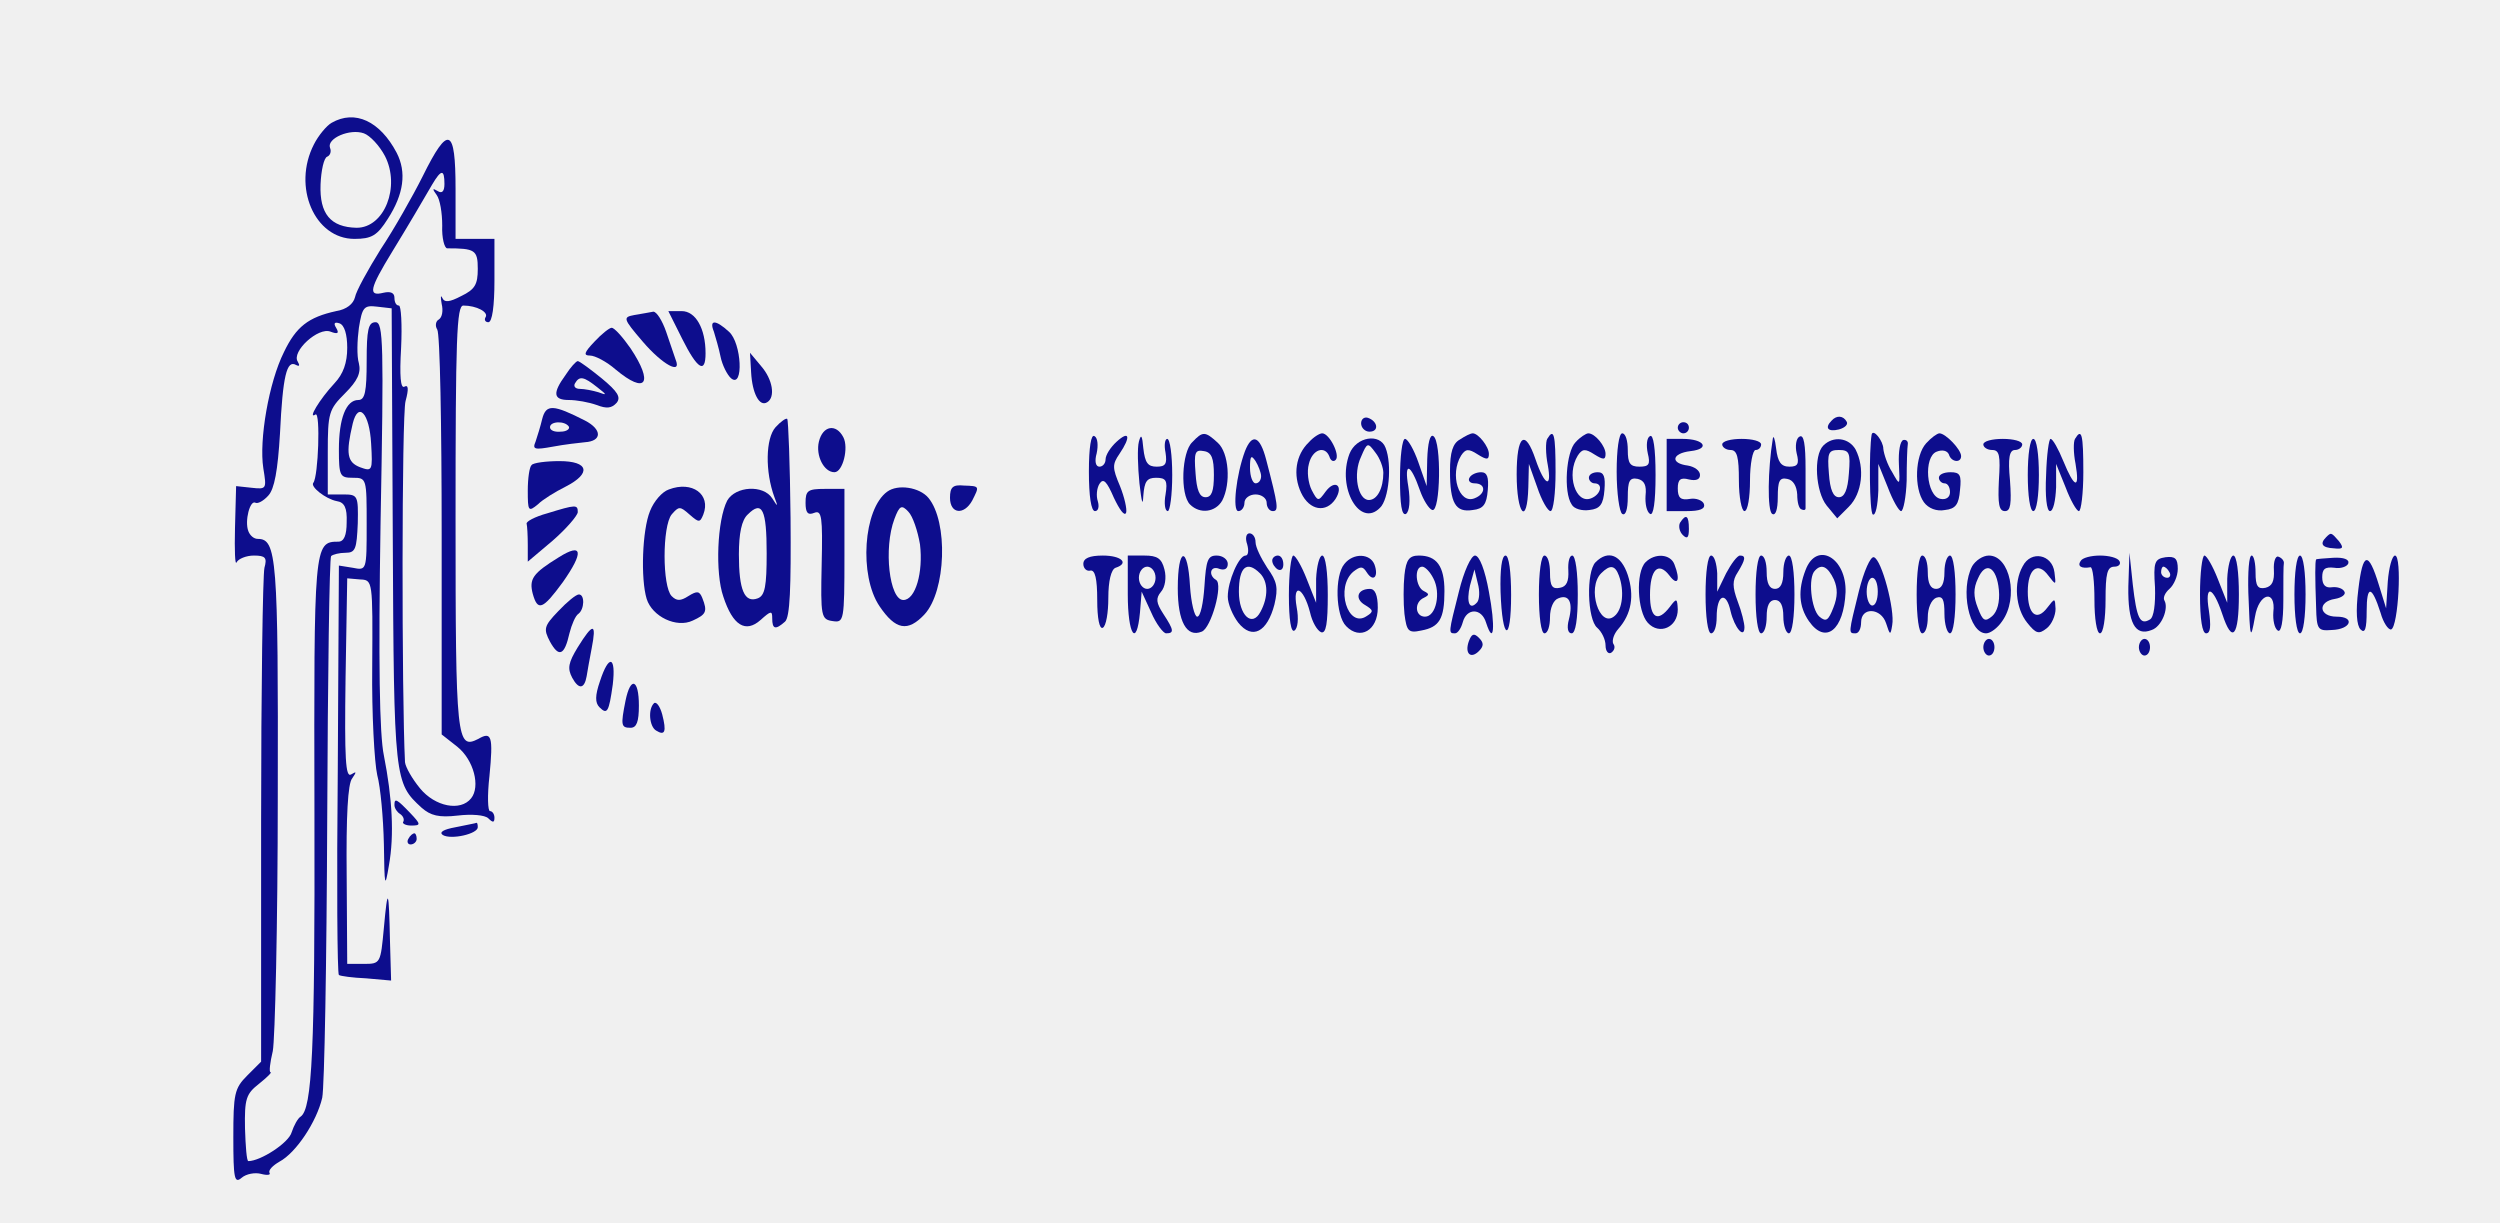
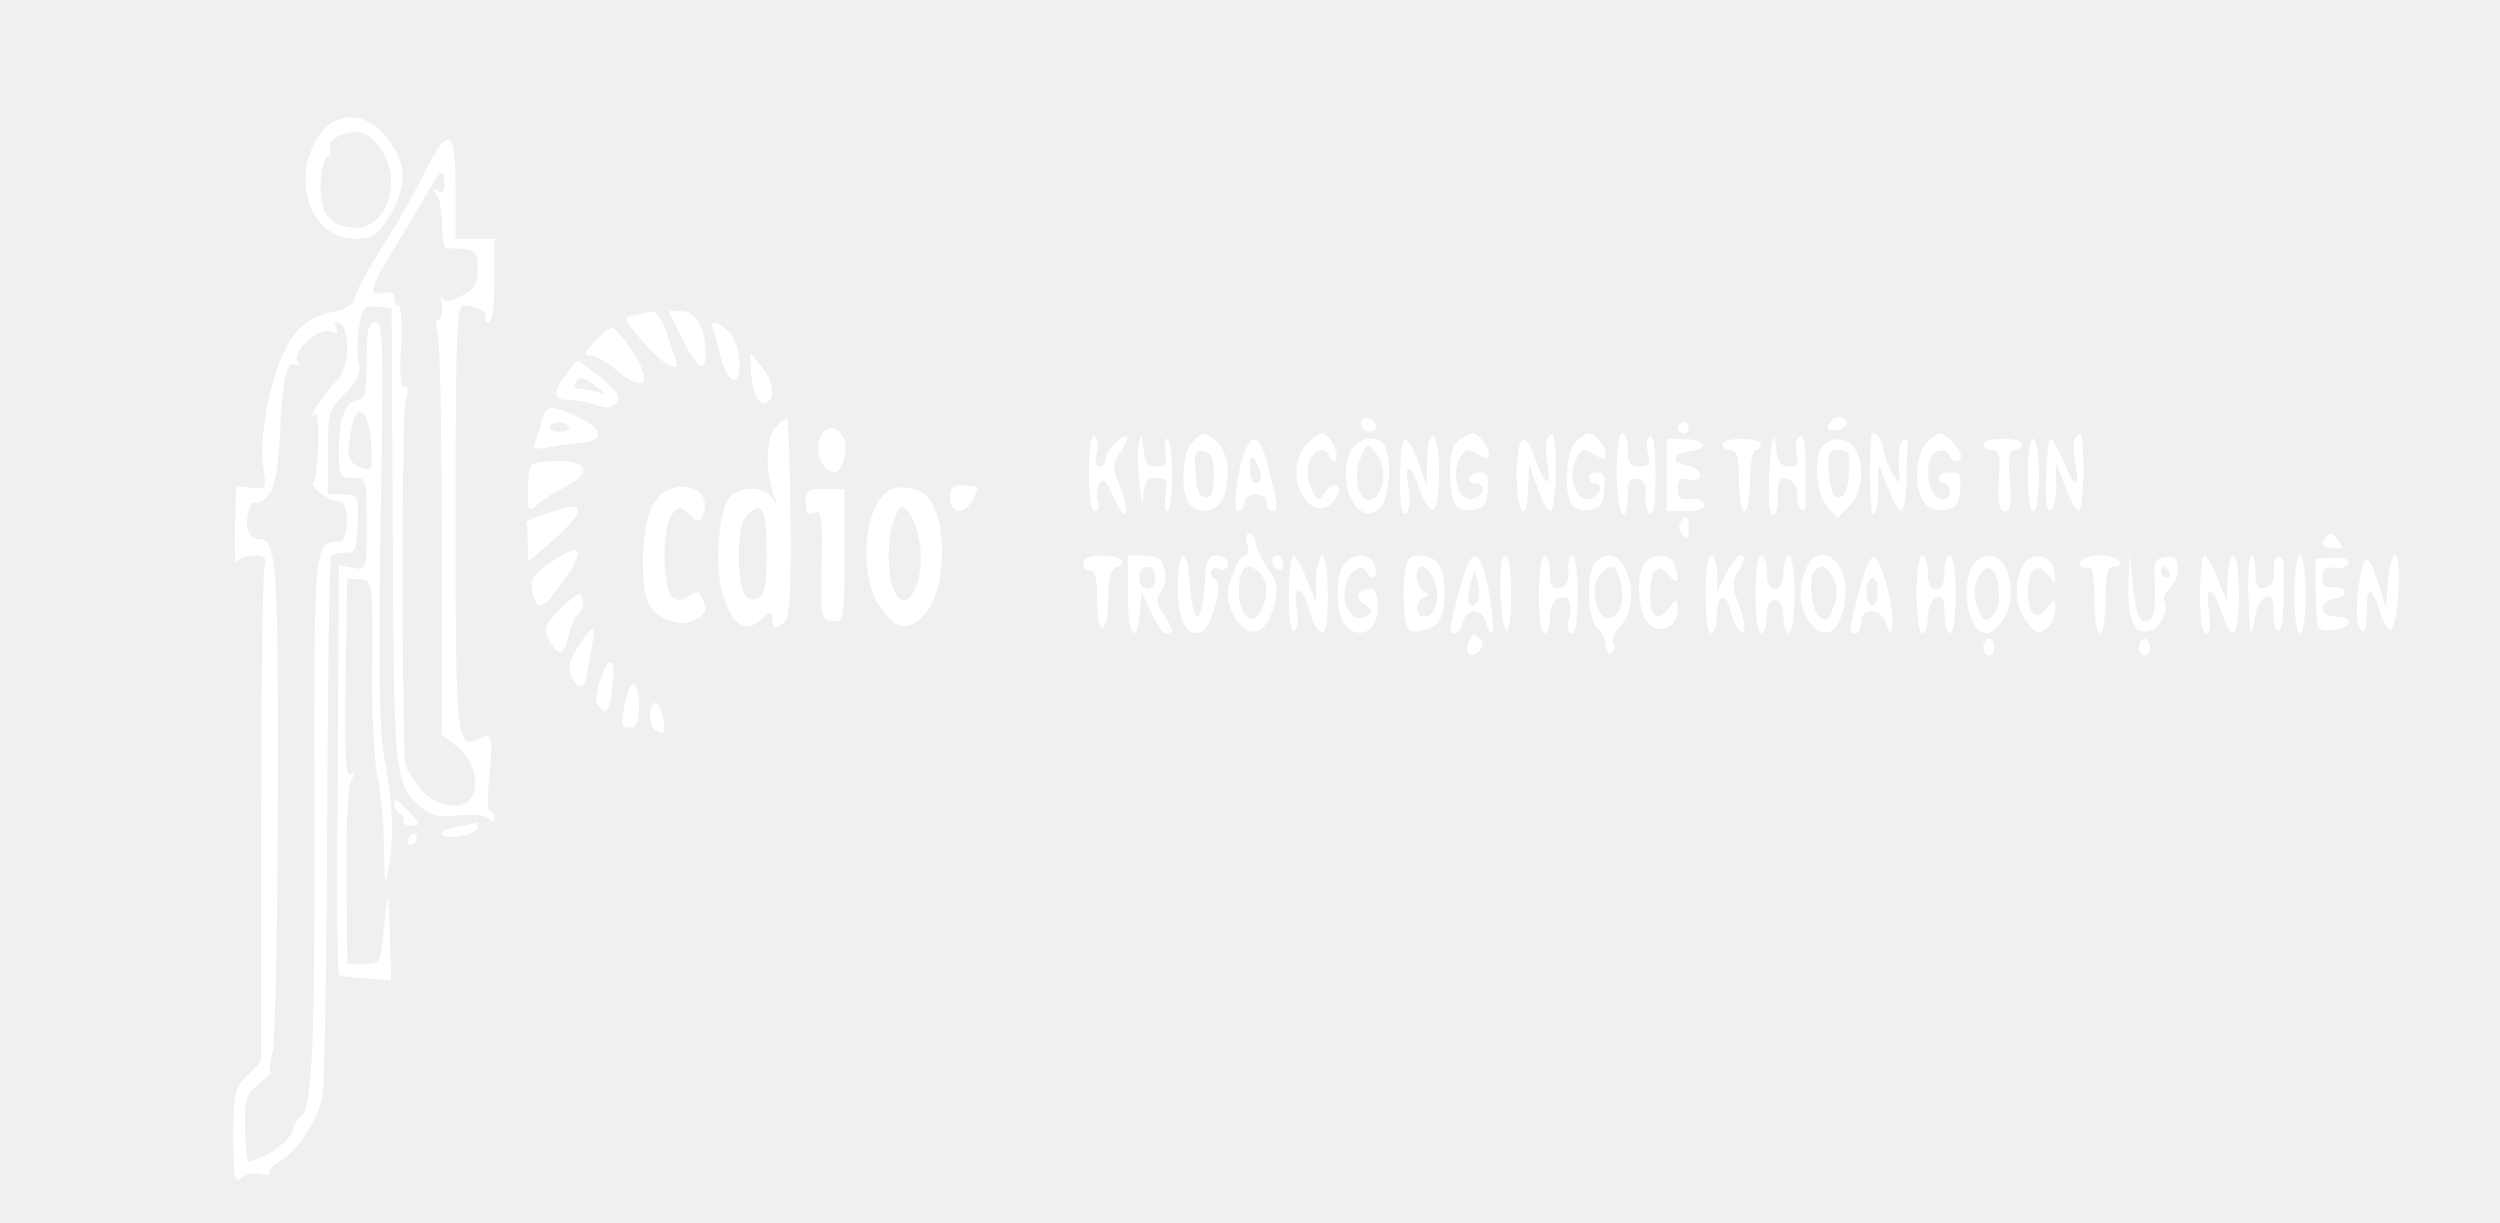
<svg xmlns="http://www.w3.org/2000/svg" version="1.0" width="450pt" height="220pt" viewBox="0 0 450 220" preserveAspectRatio="xMidYMid meet">
-   <g transform="translate(0,220) scale(0.1,-0.1)" fill="#0d0d8d" stroke="none">
+   <g transform="translate(0,220) scale(0.1,-0.1)" fill="#ffffff" stroke="none">
    <path d="M597 1979 c-9 -5 -24 -23 -32 -39 -39 -76 1 -170 73 -170 31 0 41 6 60 36 29 45 34 84 16 119 -30 57 -75 78 -117 54z m96 -60 c28 -55 -1 -129 -51 -129 -47 1 -67 25 -65 78 1 25 6 48 12 50 5 2 8 9 5 16 -6 17 36 35 61 26 11 -4 28 -22 38 -41z" />
    <path d="M761 1883 c-18 -36 -52 -96 -76 -132 -23 -37 -44 -75 -46 -86 -3 -12 -15 -22 -34 -25 -50 -11 -72 -28 -94 -74 -27 -54 -45 -158 -37 -209 6 -37 6 -38 -21 -35 l-28 3 -2 -75 c-1 -41 0 -69 3 -62 3 6 17 12 31 12 21 0 24 -4 19 -22 -3 -13 -6 -218 -6 -456 l0 -433 -25 -25 c-23 -23 -25 -33 -25 -111 0 -75 2 -84 15 -73 8 7 24 10 35 7 11 -3 18 -2 15 2 -2 5 6 13 18 20 30 16 67 72 77 115 4 19 8 245 9 502 1 257 4 470 7 473 3 3 15 6 26 6 18 0 20 7 22 53 1 50 0 52 -26 52 l-28 0 0 76 c0 71 2 77 31 106 23 23 29 37 25 54 -4 13 -3 42 0 64 6 37 9 41 33 38 l26 -3 2 -412 c2 -439 3 -442 52 -487 16 -14 31 -18 65 -14 25 3 49 1 55 -5 8 -8 11 -8 11 1 0 7 -4 12 -8 12 -4 0 -5 28 -1 63 7 72 4 81 -20 67 -39 -20 -41 -2 -41 397 0 324 2 383 14 383 24 0 46 -12 40 -21 -3 -5 0 -9 5 -9 7 0 11 29 11 75 l0 75 -35 0 -35 0 0 90 c0 111 -13 116 -59 23z m39 -14 c0 -13 -4 -18 -12 -13 -10 6 -10 4 -2 -7 6 -8 10 -32 10 -55 -1 -22 4 -41 9 -41 50 0 55 -3 55 -37 0 -28 -5 -37 -30 -49 -21 -11 -30 -12 -34 -3 -3 6 -3 1 -1 -11 3 -12 1 -24 -5 -28 -6 -3 -7 -12 -3 -18 5 -7 8 -173 8 -370 l0 -359 28 -22 c30 -24 42 -72 25 -93 -19 -24 -65 -15 -92 18 -14 17 -26 38 -27 47 -6 118 -6 625 1 650 6 22 5 30 -2 26 -7 -4 -9 19 -6 70 2 42 0 76 -4 76 -5 0 -8 6 -8 14 0 9 -7 12 -20 9 -28 -7 -25 7 16 74 36 59 48 80 72 121 16 27 22 28 22 1z m-175 -295 c0 -27 -7 -47 -23 -64 -27 -29 -49 -66 -34 -56 9 5 5 -112 -4 -123 -6 -7 22 -29 42 -33 14 -2 19 -12 18 -38 0 -24 -5 -35 -15 -35 -44 0 -44 -6 -43 -490 1 -426 -4 -531 -25 -545 -5 -3 -12 -16 -16 -28 -5 -19 -56 -52 -78 -52 -3 0 -5 27 -6 59 -1 53 2 62 25 80 15 12 24 21 21 21 -3 0 -1 17 4 38 4 20 9 227 9 459 1 429 -2 463 -36 463 -7 0 -14 6 -17 14 -7 18 3 57 13 51 4 -2 14 3 23 13 11 12 17 45 21 112 5 103 12 133 29 123 6 -3 7 -1 3 6 -12 18 37 63 59 54 13 -5 16 -3 10 7 -5 8 -3 11 6 8 9 -3 14 -20 14 -44z" />
    <path d="M1142 1633 c-21 -4 -21 -6 15 -48 35 -41 71 -61 59 -32 -2 6 -10 29 -17 50 -7 20 -17 36 -23 36 -6 -1 -21 -4 -34 -6z" />
    <path d="M1228 1590 c27 -54 42 -64 42 -26 0 45 -18 76 -43 76 l-24 0 25 -50z" />
    <path d="M660 1550 c0 -55 -3 -70 -15 -70 -22 0 -35 -33 -35 -89 0 -48 2 -51 25 -51 25 0 25 -1 25 -84 0 -83 0 -83 -25 -78 l-25 4 -2 -367 c-2 -202 -1 -368 2 -370 3 -2 25 -5 49 -6 l45 -4 -2 70 c-2 95 -4 102 -11 25 -6 -64 -6 -65 -36 -65 l-30 0 -1 160 c-1 105 2 165 10 174 8 12 8 13 -2 7 -10 -6 -12 27 -10 173 l3 180 23 -2 c23 -1 23 -1 22 -157 -1 -85 4 -173 9 -195 6 -22 11 -78 12 -125 1 -77 2 -80 9 -38 10 55 6 122 -9 198 -8 38 -10 167 -6 418 6 324 5 362 -9 362 -13 0 -16 -13 -16 -70z m8 -148 c3 -50 2 -51 -20 -43 -23 9 -26 24 -13 79 10 40 30 18 33 -36z" />
    <path d="M1285 1603 c3 -10 9 -30 12 -45 3 -15 12 -33 19 -39 23 -19 19 64 -4 84 -24 22 -36 22 -27 0z" />
    <path d="M1070 1585 c-19 -20 -20 -25 -8 -25 9 0 30 -11 46 -25 55 -46 69 -25 27 38 -14 20 -29 37 -34 37 -4 0 -18 -11 -31 -25z" />
    <path d="M1352 1530 c2 -38 15 -63 29 -54 15 9 10 41 -11 65 l-20 24 2 -35z" />
    <path d="M1018 1525 c-24 -33 -22 -45 6 -45 14 0 36 -4 50 -9 18 -7 27 -6 36 4 8 10 2 20 -27 44 -21 17 -40 31 -43 31 -3 0 -13 -11 -22 -25z m57 -22 c18 -14 18 -15 2 -9 -10 3 -25 6 -33 6 -9 0 -12 5 -9 10 8 14 16 12 40 -7z" />
    <path d="M976 1446 c-3 -13 -9 -32 -12 -41 -6 -14 -2 -15 31 -9 21 4 48 7 58 8 31 2 31 23 0 39 -57 29 -70 30 -77 3z m48 -14 c2 -4 -4 -9 -15 -9 -10 -1 -19 2 -19 8 0 11 27 12 34 1z" />
    <path d="M1396 1431 c-18 -20 -19 -80 -2 -126 7 -18 6 -18 -4 -2 -16 25 -66 22 -81 -4 -18 -35 -22 -130 -7 -173 17 -52 40 -66 67 -42 19 17 21 17 21 3 0 -20 6 -21 23 -6 9 8 11 60 10 187 -1 96 -4 176 -6 178 -2 2 -12 -5 -21 -15z m-16 -227 c0 -59 -3 -76 -16 -81 -24 -9 -34 15 -34 79 0 38 5 62 16 72 26 26 34 9 34 -70z" />
    <path d="M2450 1438 c0 -8 7 -15 15 -15 18 0 15 19 -3 25 -7 2 -12 -3 -12 -10z" />
    <path d="M3297 1443 c-13 -13 -7 -21 13 -16 11 3 17 9 14 14 -6 11 -18 12 -27 2z" />
    <path d="M3020 1430 c0 -5 5 -10 10 -10 6 0 10 5 10 10 0 6 -4 10 -10 10 -5 0 -10 -4 -10 -10z" />
    <path d="M1474 1405 c-6 -25 9 -55 28 -55 15 0 26 44 16 63 -13 25 -37 21 -44 -8z" />
    <path d="M1960 1351 c0 -44 4 -71 11 -71 6 0 8 8 5 18 -3 9 -2 23 3 31 7 11 13 5 26 -25 10 -21 19 -34 22 -27 2 6 -3 28 -11 48 -14 33 -14 39 -1 58 21 31 18 43 -5 22 -11 -10 -20 -24 -20 -32 0 -7 -5 -13 -11 -13 -7 0 -9 10 -5 24 3 14 2 28 -4 31 -6 4 -10 -20 -10 -64z" />
    <path d="M2050 1405 c-3 -11 -2 -45 1 -75 4 -34 6 -43 7 -22 2 25 6 32 23 32 18 0 21 -5 17 -30 -3 -16 -1 -30 4 -30 4 0 8 29 8 65 0 36 -4 65 -9 65 -4 0 -6 -11 -3 -25 3 -20 0 -25 -16 -25 -16 0 -21 7 -24 33 -2 23 -4 27 -8 12z" />
    <path d="M2146 1404 c-19 -18 -22 -94 -4 -112 18 -18 46 -14 58 7 16 31 12 86 -8 104 -23 21 -27 21 -46 1z m39 -59 c0 -29 -4 -40 -15 -40 -11 0 -16 13 -18 43 -3 38 -1 43 15 40 14 -2 18 -13 18 -43z" />
    <path d="M2356 1404 c-24 -23 -29 -59 -14 -91 15 -32 45 -37 62 -11 15 24 -1 36 -18 13 -13 -18 -14 -18 -25 3 -6 12 -9 33 -5 47 6 26 29 34 37 13 2 -7 7 -10 11 -6 9 8 -11 48 -24 48 -5 0 -16 -7 -24 -16z" />
    <path d="M2569 1373 l-1 -48 -15 43 c-8 23 -19 42 -24 42 -5 0 -9 -32 -9 -71 0 -47 3 -68 11 -64 6 5 8 23 4 49 -8 46 4 42 21 -7 6 -17 16 -33 22 -35 15 -5 17 124 2 133 -6 4 -10 -13 -11 -42z" />
    <path d="M2628 1409 c-13 -7 -18 -23 -18 -57 0 -58 10 -75 41 -70 19 2 25 10 27 36 2 23 -1 32 -12 32 -8 0 -18 -4 -21 -10 -3 -5 1 -10 9 -10 21 0 21 -19 0 -27 -28 -11 -45 43 -24 77 8 12 13 13 30 2 16 -10 20 -10 20 1 0 13 -19 37 -29 37 -4 0 -14 -5 -23 -11z" />
    <path d="M2785 1410 c-3 -5 -3 -27 1 -47 8 -44 -6 -37 -22 10 -19 56 -34 44 -34 -27 0 -72 19 -94 21 -23 l1 42 15 -42 c8 -24 19 -43 24 -43 5 0 9 32 9 70 0 69 -3 80 -15 60z" />
    <path d="M2836 1404 c-17 -17 -22 -90 -7 -112 4 -8 19 -12 32 -10 19 2 25 10 27 36 2 24 -1 32 -12 32 -9 0 -16 -4 -16 -10 0 -5 5 -10 10 -10 16 0 12 -20 -6 -27 -28 -11 -45 43 -24 77 8 12 13 13 30 2 16 -10 20 -10 20 1 0 14 -19 37 -31 37 -4 0 -15 -7 -23 -16z" />
    <path d="M2910 1351 c0 -39 5 -73 10 -76 6 -4 10 8 10 30 0 29 3 36 18 33 12 -3 16 -12 14 -30 -1 -15 2 -29 8 -33 6 -4 10 20 10 70 0 48 -4 74 -10 70 -6 -3 -7 -17 -4 -31 5 -20 2 -24 -15 -24 -17 0 -21 6 -21 30 0 17 -4 30 -10 30 -6 0 -10 -30 -10 -69z" />
    <path d="M3191 1410 c-9 -55 -10 -130 -1 -135 6 -4 10 8 10 30 0 29 3 36 17 33 11 -2 17 -13 18 -28 0 -14 3 -26 8 -27 4 -2 7 -1 7 2 0 3 0 35 0 71 0 44 -3 63 -11 58 -6 -3 -8 -17 -5 -30 5 -19 2 -24 -13 -24 -15 0 -21 8 -24 33 -2 17 -5 25 -6 17z" />
    <path d="M3369 1418 c-5 -29 -4 -140 2 -144 5 -3 9 16 10 43 l0 48 17 -42 c9 -24 20 -43 24 -43 4 0 9 25 10 55 0 30 1 60 2 65 1 6 -3 9 -8 8 -6 -2 -9 -21 -8 -43 2 -40 2 -40 -12 -15 -9 14 -15 33 -16 42 0 14 -18 37 -21 26z" />
    <path d="M3467 1402 c-20 -22 -22 -81 -4 -106 8 -11 23 -17 38 -14 19 2 25 10 27 36 3 27 0 32 -17 32 -12 0 -21 -4 -21 -10 0 -5 5 -10 10 -10 6 0 10 -7 10 -16 0 -9 -7 -14 -17 -12 -26 5 -31 76 -7 85 10 4 19 2 22 -5 4 -14 22 -16 22 -3 0 12 -28 41 -39 41 -4 0 -15 -8 -24 -18z" />
    <path d="M3735 1410 c-3 -5 -3 -25 1 -45 8 -47 -2 -44 -22 5 -9 22 -19 40 -23 40 -3 0 -7 -29 -8 -65 -2 -38 1 -65 7 -65 6 0 10 19 11 43 l0 42 17 -42 c9 -24 20 -43 24 -43 4 0 8 32 8 70 0 69 -3 80 -15 60z" />
    <path d="M2241 1388 c-16 -43 -23 -108 -12 -108 6 0 11 7 11 15 0 8 9 15 20 15 11 0 20 -7 20 -15 0 -8 5 -15 11 -15 11 0 10 9 -12 93 -11 42 -25 48 -38 15z m29 -45 c0 -7 -4 -13 -10 -13 -5 0 -10 12 -10 28 0 21 2 24 10 12 5 -8 10 -21 10 -27z" />
    <path d="M2429 1383 c-23 -61 19 -134 55 -97 16 15 22 78 10 108 -10 27 -53 20 -65 -11z m61 -34 c0 -28 -11 -49 -26 -49 -20 0 -29 47 -14 78 11 26 12 26 26 7 8 -10 14 -27 14 -36z" />
    <path d="M3000 1345 l0 -65 36 0 c24 0 34 4 31 13 -2 6 -14 11 -25 9 -17 -3 -22 2 -22 19 0 16 5 20 20 16 13 -3 20 0 20 8 0 8 -10 15 -22 17 -32 4 -29 22 5 26 36 4 25 22 -14 22 l-29 0 0 -65z" />
    <path d="M3100 1400 c0 -5 7 -10 15 -10 12 0 15 -13 15 -55 0 -30 5 -55 10 -55 6 0 10 25 10 55 0 30 5 55 10 55 6 0 10 5 10 10 0 6 -16 10 -35 10 -19 0 -35 -4 -35 -10z" />
    <path d="M3282 1398 c-18 -18 -14 -83 6 -108 l19 -23 21 21 c24 24 29 70 12 103 -12 21 -40 25 -58 7z m46 -50 c-2 -30 -8 -43 -18 -43 -10 0 -16 13 -18 43 -3 37 -1 42 18 42 19 0 21 -5 18 -42z" />
    <path d="M3570 1400 c0 -5 7 -10 16 -10 13 0 15 -10 12 -55 -2 -42 0 -55 11 -55 10 0 12 13 9 55 -4 41 -1 55 9 55 7 0 13 5 13 10 0 6 -16 10 -35 10 -19 0 -35 -4 -35 -10z" />
    <path d="M3650 1345 c0 -37 4 -65 10 -65 6 0 10 28 10 65 0 37 -4 65 -10 65 -6 0 -10 -28 -10 -65z" />
    <path d="M957 1363 c-4 -3 -7 -24 -7 -46 0 -37 1 -39 18 -25 9 9 32 23 50 32 47 24 42 46 -11 46 -24 0 -47 -3 -50 -7z" />
    <path d="M1204 1319 c-12 -4 -27 -21 -34 -39 -14 -34 -17 -122 -6 -158 10 -32 54 -53 83 -39 24 11 27 16 17 41 -5 12 -9 13 -25 3 -14 -9 -21 -9 -30 0 -17 17 -17 126 0 147 13 15 15 15 32 0 17 -15 19 -15 25 0 14 36 -20 61 -62 45z" />
    <path d="M1597 1315 c-43 -31 -51 -151 -14 -206 29 -43 51 -47 81 -15 39 42 43 167 7 210 -16 19 -55 25 -74 11z m59 -95 c6 -50 -8 -100 -30 -100 -25 0 -36 93 -16 146 9 24 13 26 25 13 8 -8 17 -35 21 -59z" />
    <path d="M1710 1304 c0 -29 25 -32 40 -5 13 26 14 26 -15 27 -20 2 -25 -3 -25 -22z" />
    <path d="M1450 1295 c0 -18 4 -23 16 -18 13 5 15 -7 13 -93 -2 -94 -1 -99 20 -102 20 -3 21 0 21 117 l0 121 -35 0 c-31 0 -35 -3 -35 -25z" />
    <path d="M985 1276 c-22 -6 -39 -15 -37 -19 1 -4 2 -21 2 -38 l0 -30 45 38 c24 21 44 44 45 51 0 14 -3 14 -55 -2z" />
    <path d="M3024 1259 c-3 -6 -1 -16 5 -22 8 -8 11 -5 11 11 0 24 -5 28 -16 11z" />
    <path d="M2245 1220 c3 -11 2 -20 -3 -20 -12 0 -32 -46 -32 -74 0 -13 9 -34 19 -47 25 -31 52 -17 65 33 7 30 5 41 -13 66 -11 17 -21 37 -21 46 0 9 -5 16 -11 16 -6 0 -8 -9 -4 -20z m23 -52 c15 -15 15 -43 1 -69 -15 -29 -39 -7 -39 36 0 44 14 57 38 33z" />
    <path d="M4187 1233 c-12 -12 -7 -19 14 -20 17 -2 18 1 9 13 -14 16 -14 16 -23 7z" />
    <path d="M1006 1197 c-47 -29 -54 -39 -47 -66 9 -32 18 -28 54 21 38 54 36 72 -7 45z" />
    <path d="M1950 1185 c0 -8 6 -14 13 -12 8 1 12 -14 12 -53 0 -33 4 -53 10 -50 6 3 10 27 10 54 0 30 5 51 13 54 25 8 11 22 -23 22 -24 0 -35 -5 -35 -15z" />
    <path d="M2030 1130 c0 -73 16 -97 22 -32 l3 37 17 -37 c9 -21 22 -38 27 -38 15 0 14 6 -5 35 -13 20 -14 28 -4 40 7 8 10 25 6 40 -5 20 -13 25 -36 25 l-30 0 0 -70z m50 30 c0 -11 -7 -20 -15 -20 -8 0 -15 9 -15 20 0 11 7 20 15 20 8 0 15 -9 15 -20z" />
    <path d="M2120 1141 c0 -60 16 -89 43 -78 17 6 39 85 26 93 -15 9 -10 27 6 20 9 -3 15 0 15 9 0 8 -9 15 -20 15 -16 0 -19 -8 -22 -55 -2 -30 -7 -55 -13 -55 -5 0 -11 25 -13 55 -4 74 -22 71 -22 -4z" />
    <path d="M2290 1191 c0 -6 5 -13 10 -16 6 -3 10 1 10 9 0 9 -4 16 -10 16 -5 0 -10 -4 -10 -9z" />
    <path d="M2320 1129 c0 -46 4 -68 10 -64 6 4 8 21 4 42 -8 45 12 37 24 -9 4 -18 13 -33 20 -36 9 -3 12 16 12 67 0 41 -4 71 -10 71 -5 0 -10 -19 -11 -42 l0 -43 -17 43 c-9 23 -20 42 -24 42 -4 0 -8 -32 -8 -71z" />
    <path d="M2420 1185 c-18 -21 -16 -93 3 -112 25 -26 57 -8 57 33 0 23 -5 34 -14 34 -23 0 -28 -18 -9 -29 15 -9 16 -12 3 -20 -34 -23 -57 52 -24 80 13 10 17 10 24 -1 12 -19 22 -8 14 14 -8 20 -38 21 -54 1z" />
    <path d="M2528 1165 c-2 -19 -2 -51 0 -70 4 -31 7 -35 30 -30 33 6 42 21 42 71 0 45 -14 64 -46 64 -17 0 -23 -7 -26 -35z m52 -6 c14 -26 5 -69 -15 -69 -18 0 -20 26 -2 34 10 5 10 7 0 12 -15 7 -18 44 -3 44 5 0 14 -9 20 -21z" />
    <path d="M2626 1135 c-19 -75 -19 -75 -7 -75 5 0 11 9 14 20 7 26 34 26 42 -1 14 -43 17 -7 5 56 -7 39 -17 65 -25 65 -7 0 -20 -28 -29 -65z m33 -19 c-14 -16 -20 0 -13 30 l8 29 6 -25 c4 -14 3 -29 -1 -34z" />
    <path d="M2701 1135 c3 -89 19 -94 19 -6 0 42 -4 71 -10 71 -7 0 -10 -26 -9 -65z" />
    <path d="M2770 1130 c0 -40 4 -70 10 -70 6 0 10 13 10 29 0 16 6 31 15 34 19 8 27 -7 19 -38 -4 -15 -2 -25 5 -25 7 0 11 25 11 70 0 39 -4 70 -10 70 -5 0 -8 -12 -7 -27 1 -19 -3 -29 -15 -31 -14 -3 -18 3 -18 27 0 17 -4 31 -10 31 -6 0 -10 -30 -10 -70z" />
    <path d="M2872 1188 c-17 -17 -15 -103 3 -118 8 -7 15 -21 15 -32 0 -10 5 -16 10 -13 6 4 8 11 4 16 -3 6 1 18 9 27 24 27 29 60 17 97 -12 36 -35 46 -58 23z m42 -24 c10 -27 7 -61 -8 -73 -27 -23 -50 51 -24 77 16 16 25 15 32 -4z" />
    <path d="M2962 1188 c-18 -18 -15 -88 4 -109 21 -23 54 -8 54 24 -1 20 -2 21 -14 5 -22 -29 -36 -21 -36 21 0 46 15 61 35 35 15 -20 20 -8 9 20 -7 19 -35 21 -52 4z" />
    <path d="M3070 1130 c0 -40 4 -70 10 -70 6 0 10 13 10 29 0 41 17 48 25 11 7 -30 25 -51 25 -29 0 7 -5 28 -12 46 -10 27 -10 38 0 53 14 23 15 30 4 30 -5 0 -16 -15 -25 -32 l-16 -33 0 33 c-1 17 -5 32 -11 32 -6 0 -10 -30 -10 -70z" />
    <path d="M3160 1130 c0 -40 4 -70 10 -70 6 0 10 14 10 30 0 20 5 30 15 30 10 0 15 -10 15 -30 0 -16 5 -30 10 -30 6 0 10 30 10 70 0 40 -4 70 -10 70 -5 0 -10 -13 -10 -30 0 -20 -5 -30 -15 -30 -10 0 -15 10 -15 30 0 17 -4 30 -10 30 -6 0 -10 -30 -10 -70z" />
    <path d="M3250 1174 c-14 -36 -12 -66 6 -92 30 -43 63 -16 66 52 2 62 -52 93 -72 40z m51 -17 c7 -16 7 -31 -1 -51 -9 -23 -13 -26 -25 -16 -15 13 -21 71 -8 83 12 13 23 7 34 -16z" />
    <path d="M3346 1136 c-19 -77 -19 -76 -6 -76 6 0 10 9 10 20 0 28 36 26 45 -2 7 -22 8 -22 11 -3 5 27 -19 118 -33 122 -6 2 -18 -25 -27 -61z m34 -1 c0 -14 -4 -25 -10 -25 -5 0 -10 11 -10 25 0 14 5 25 10 25 6 0 10 -11 10 -25z" />
    <path d="M3450 1130 c0 -40 4 -70 10 -70 6 0 10 13 10 29 0 16 6 31 15 35 12 4 15 -3 15 -29 0 -19 5 -35 10 -35 6 0 10 30 10 70 0 40 -4 70 -10 70 -5 0 -10 -13 -10 -30 0 -20 -5 -30 -15 -30 -10 0 -15 10 -15 30 0 17 -4 30 -10 30 -6 0 -10 -30 -10 -70z" />
    <path d="M3550 1181 c-22 -42 -6 -121 25 -121 8 0 21 10 29 22 30 42 14 118 -24 118 -11 0 -24 -9 -30 -19z m48 -43 c2 -22 -3 -39 -12 -47 -13 -11 -17 -9 -26 15 -8 20 -8 35 0 52 14 33 34 22 38 -20z" />
    <path d="M3641 1181 c-17 -30 -13 -76 8 -102 16 -20 21 -21 35 -10 9 7 16 23 16 35 -1 20 -1 20 -15 2 -19 -25 -35 -12 -35 29 0 41 18 55 37 29 14 -18 14 -18 11 6 -4 32 -42 40 -57 11z" />
    <path d="M3745 1190 c-6 -9 1 -14 18 -11 4 0 7 -26 7 -59 0 -33 4 -60 10 -60 6 0 10 27 10 60 0 48 3 60 16 60 8 0 12 5 9 10 -3 6 -19 10 -35 10 -16 0 -32 -4 -35 -10z" />
    <path d="M3831 1144 c-1 -65 12 -90 42 -78 18 6 31 39 23 53 -3 5 1 14 9 21 8 7 15 23 15 36 0 19 -5 23 -22 21 -20 -3 -22 -9 -19 -54 1 -30 -2 -54 -9 -58 -18 -11 -24 2 -31 63 l-6 57 -2 -61z m74 26 c3 -5 1 -10 -4 -10 -6 0 -11 5 -11 10 0 6 2 10 4 10 3 0 8 -4 11 -10z" />
    <path d="M3960 1130 c0 -45 4 -70 11 -70 8 0 9 13 5 41 -8 48 7 45 24 -6 18 -55 30 -41 30 35 0 40 -4 70 -10 70 -5 0 -10 -19 -11 -42 l0 -43 -17 43 c-9 23 -20 42 -24 42 -4 0 -8 -31 -8 -70z" />
    <path d="M4047 1133 c3 -83 4 -88 12 -43 7 43 38 50 33 8 -1 -14 2 -29 8 -33 6 -4 10 16 10 54 0 34 0 64 1 68 0 4 -4 9 -10 11 -5 2 -9 -9 -8 -24 1 -20 -3 -29 -15 -32 -14 -3 -18 3 -18 27 0 17 -3 31 -7 31 -5 0 -7 -30 -6 -67z" />
    <path d="M4130 1130 c0 -40 4 -70 10 -70 6 0 10 30 10 70 0 40 -4 70 -10 70 -6 0 -10 -30 -10 -70z" />
    <path d="M4169 1193 c-2 -4 -2 -31 0 -86 1 -40 3 -43 28 -41 35 1 43 24 9 24 -32 0 -35 27 -3 32 12 2 20 8 17 13 -3 6 -13 9 -22 8 -12 -2 -18 4 -18 18 0 15 5 19 22 17 11 -2 23 2 25 8 2 7 -8 11 -27 10 -16 -1 -30 -2 -31 -3z" />
    <path d="M4245 1139 c-5 -40 -3 -65 4 -72 8 -8 11 1 11 33 0 47 9 47 25 -3 5 -18 14 -31 19 -30 13 4 20 133 7 133 -5 0 -11 -21 -13 -47 l-3 -48 -13 42 c-19 62 -29 60 -37 -8z" />
    <path d="M1005 1100 c-26 -27 -27 -32 -15 -55 16 -29 26 -25 35 15 4 16 11 32 16 35 11 8 12 35 1 35 -5 0 -21 -13 -37 -30z" />
    <path d="M1040 1035 c-17 -28 -19 -38 -10 -55 12 -22 22 -20 26 3 1 7 5 29 9 50 9 46 3 47 -25 2z" />
    <path d="M2644 1046 c-8 -22 3 -33 18 -18 9 9 9 15 0 24 -9 9 -13 7 -18 -6z" />
    <path d="M3570 1035 c0 -8 5 -15 10 -15 6 0 10 7 10 15 0 8 -4 15 -10 15 -5 0 -10 -7 -10 -15z" />
    <path d="M3850 1035 c0 -8 5 -15 10 -15 6 0 10 7 10 15 0 8 -4 15 -10 15 -5 0 -10 -7 -10 -15z" />
    <path d="M1080 974 c-9 -26 -9 -39 -1 -47 14 -14 17 -9 24 41 6 51 -7 55 -23 6z" />
    <path d="M1126 939 c-9 -45 -8 -49 9 -49 11 0 15 11 15 40 0 48 -15 53 -24 9z" />
    <path d="M1177 934 c-11 -11 -8 -42 4 -49 16 -10 19 -2 11 29 -4 15 -11 24 -15 20z" />
    <path d="M710 751 c0 -6 5 -13 10 -16 6 -4 8 -10 6 -14 -3 -3 4 -7 14 -7 18 0 18 2 -2 23 -24 25 -28 27 -28 14z" />
    <path d="M820 711 c-22 -4 -30 -9 -23 -14 15 -9 63 2 63 14 0 5 -1 8 -2 8 -2 -1 -19 -4 -38 -8z" />
    <path d="M735 690 c-3 -5 -1 -10 4 -10 6 0 11 5 11 10 0 6 -2 10 -4 10 -3 0 -8 -4 -11 -10z" />
  </g>
</svg>
